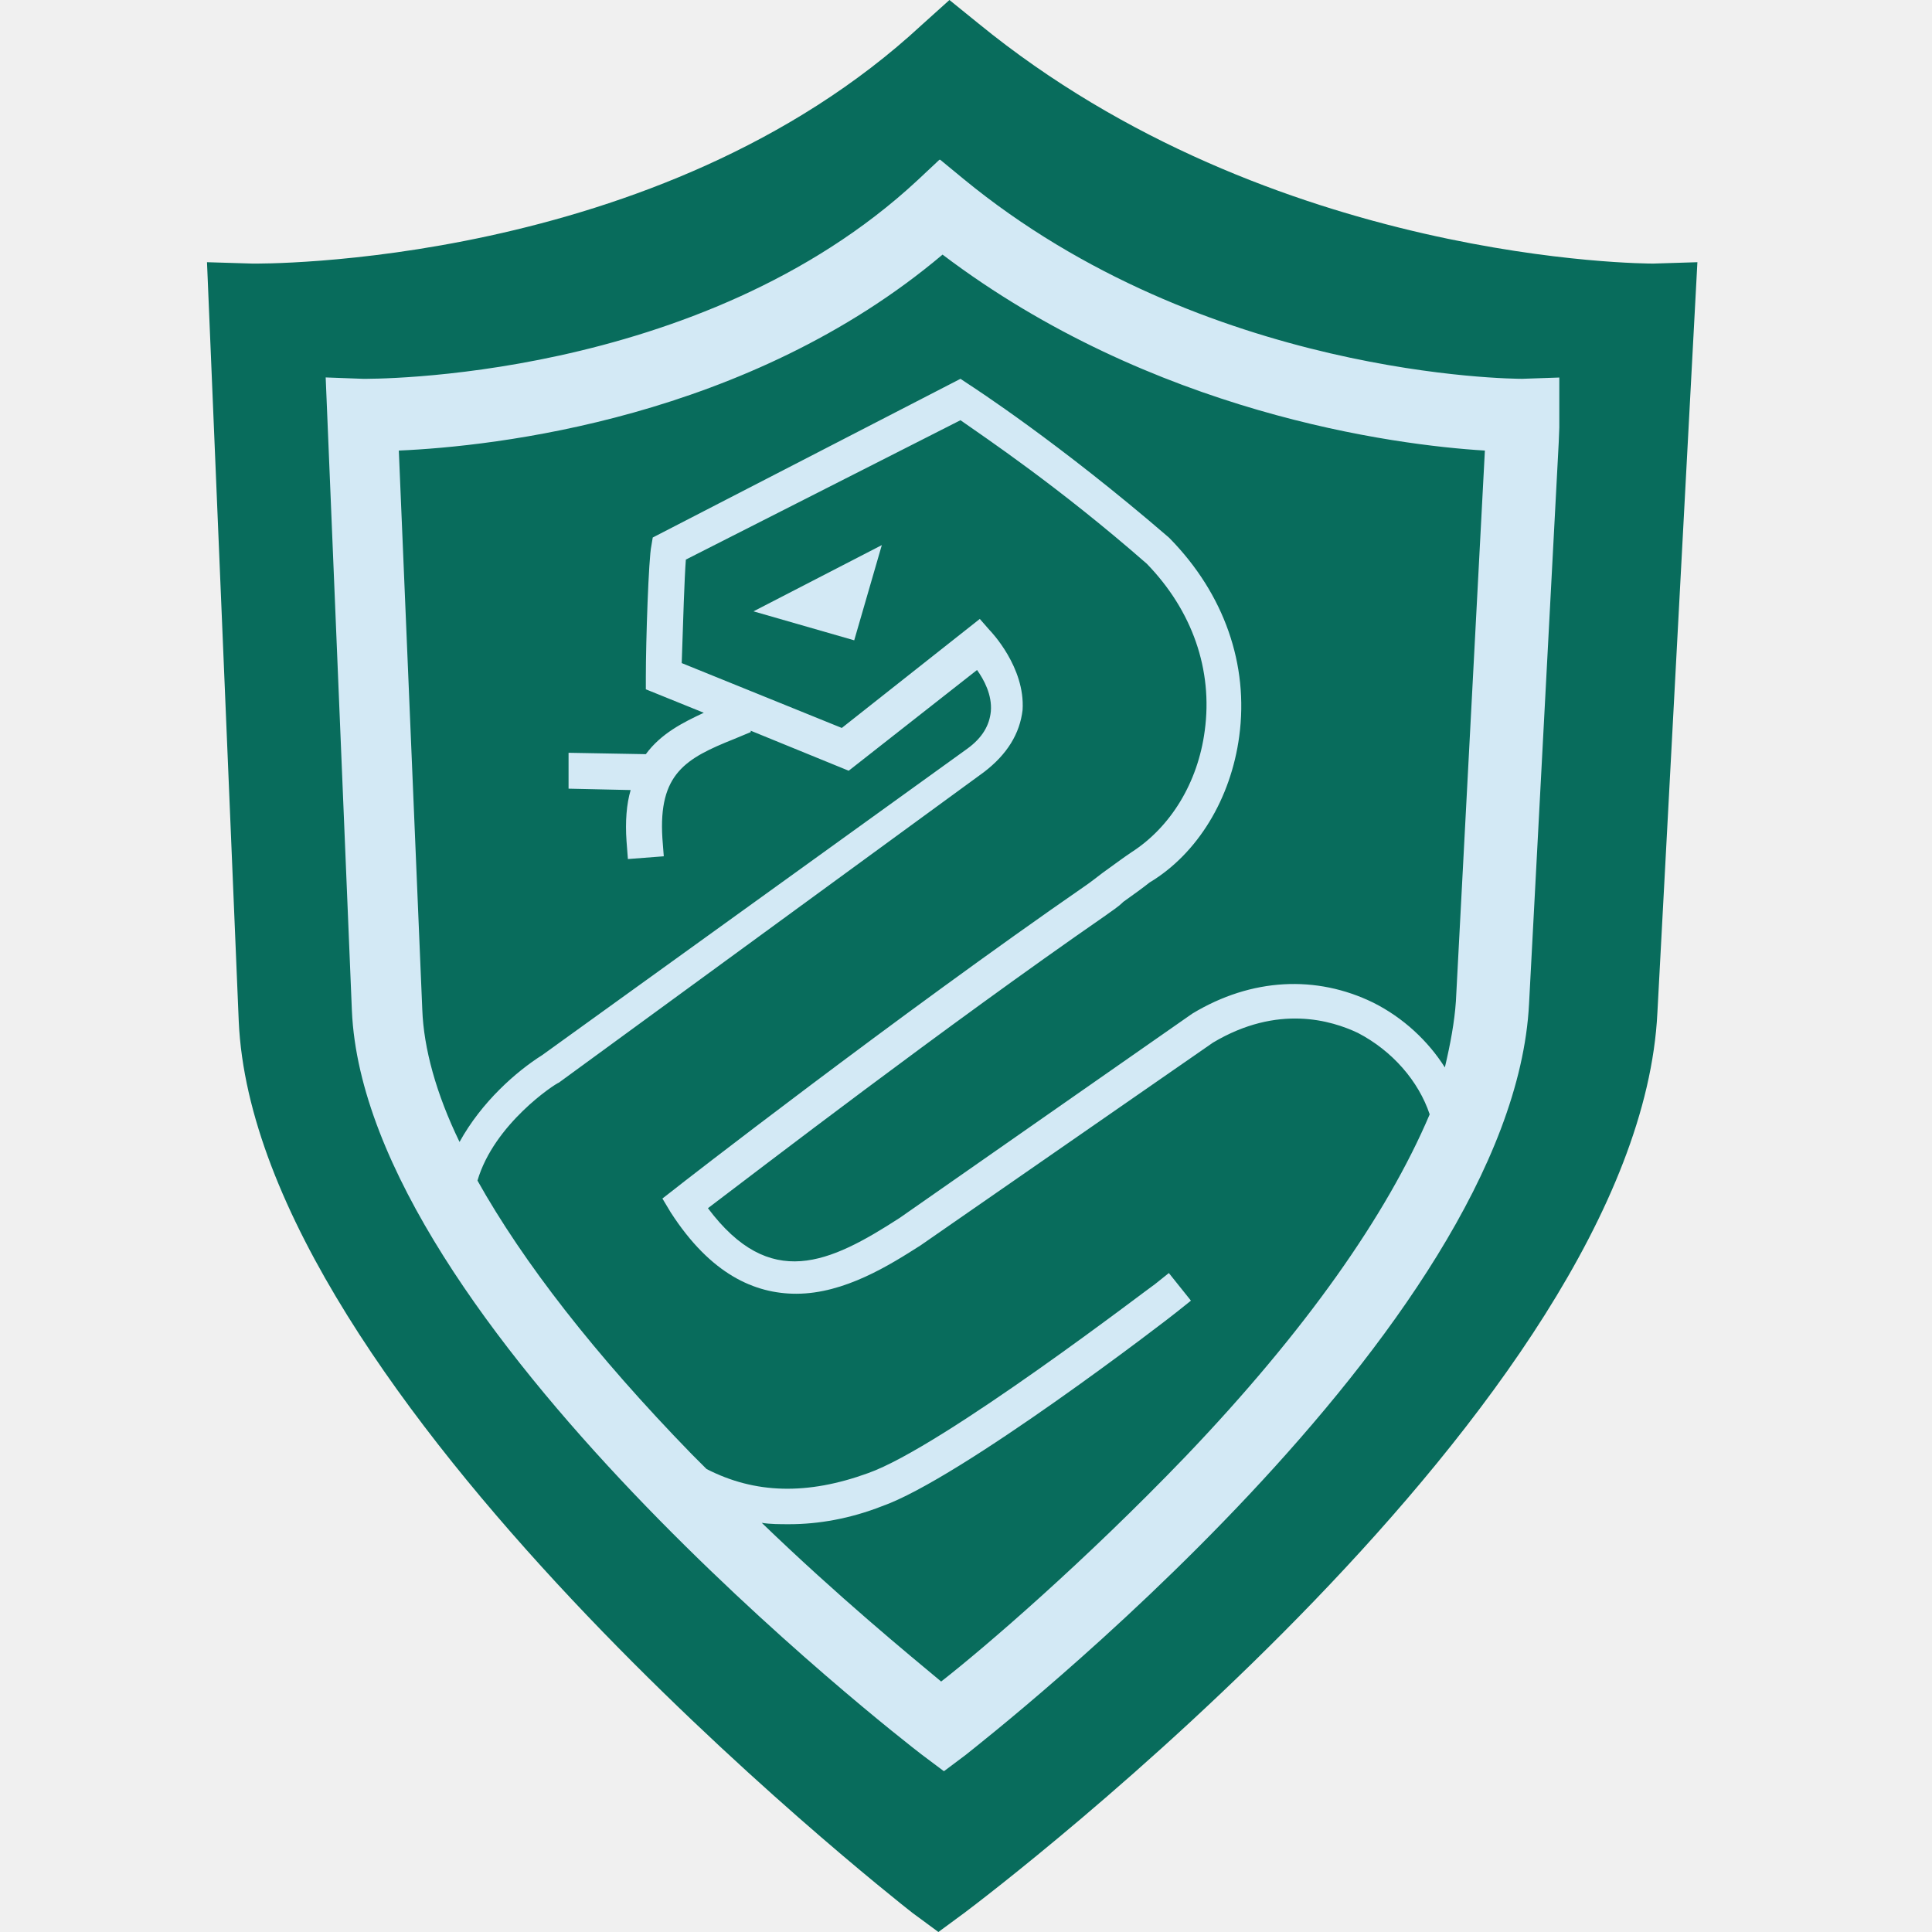
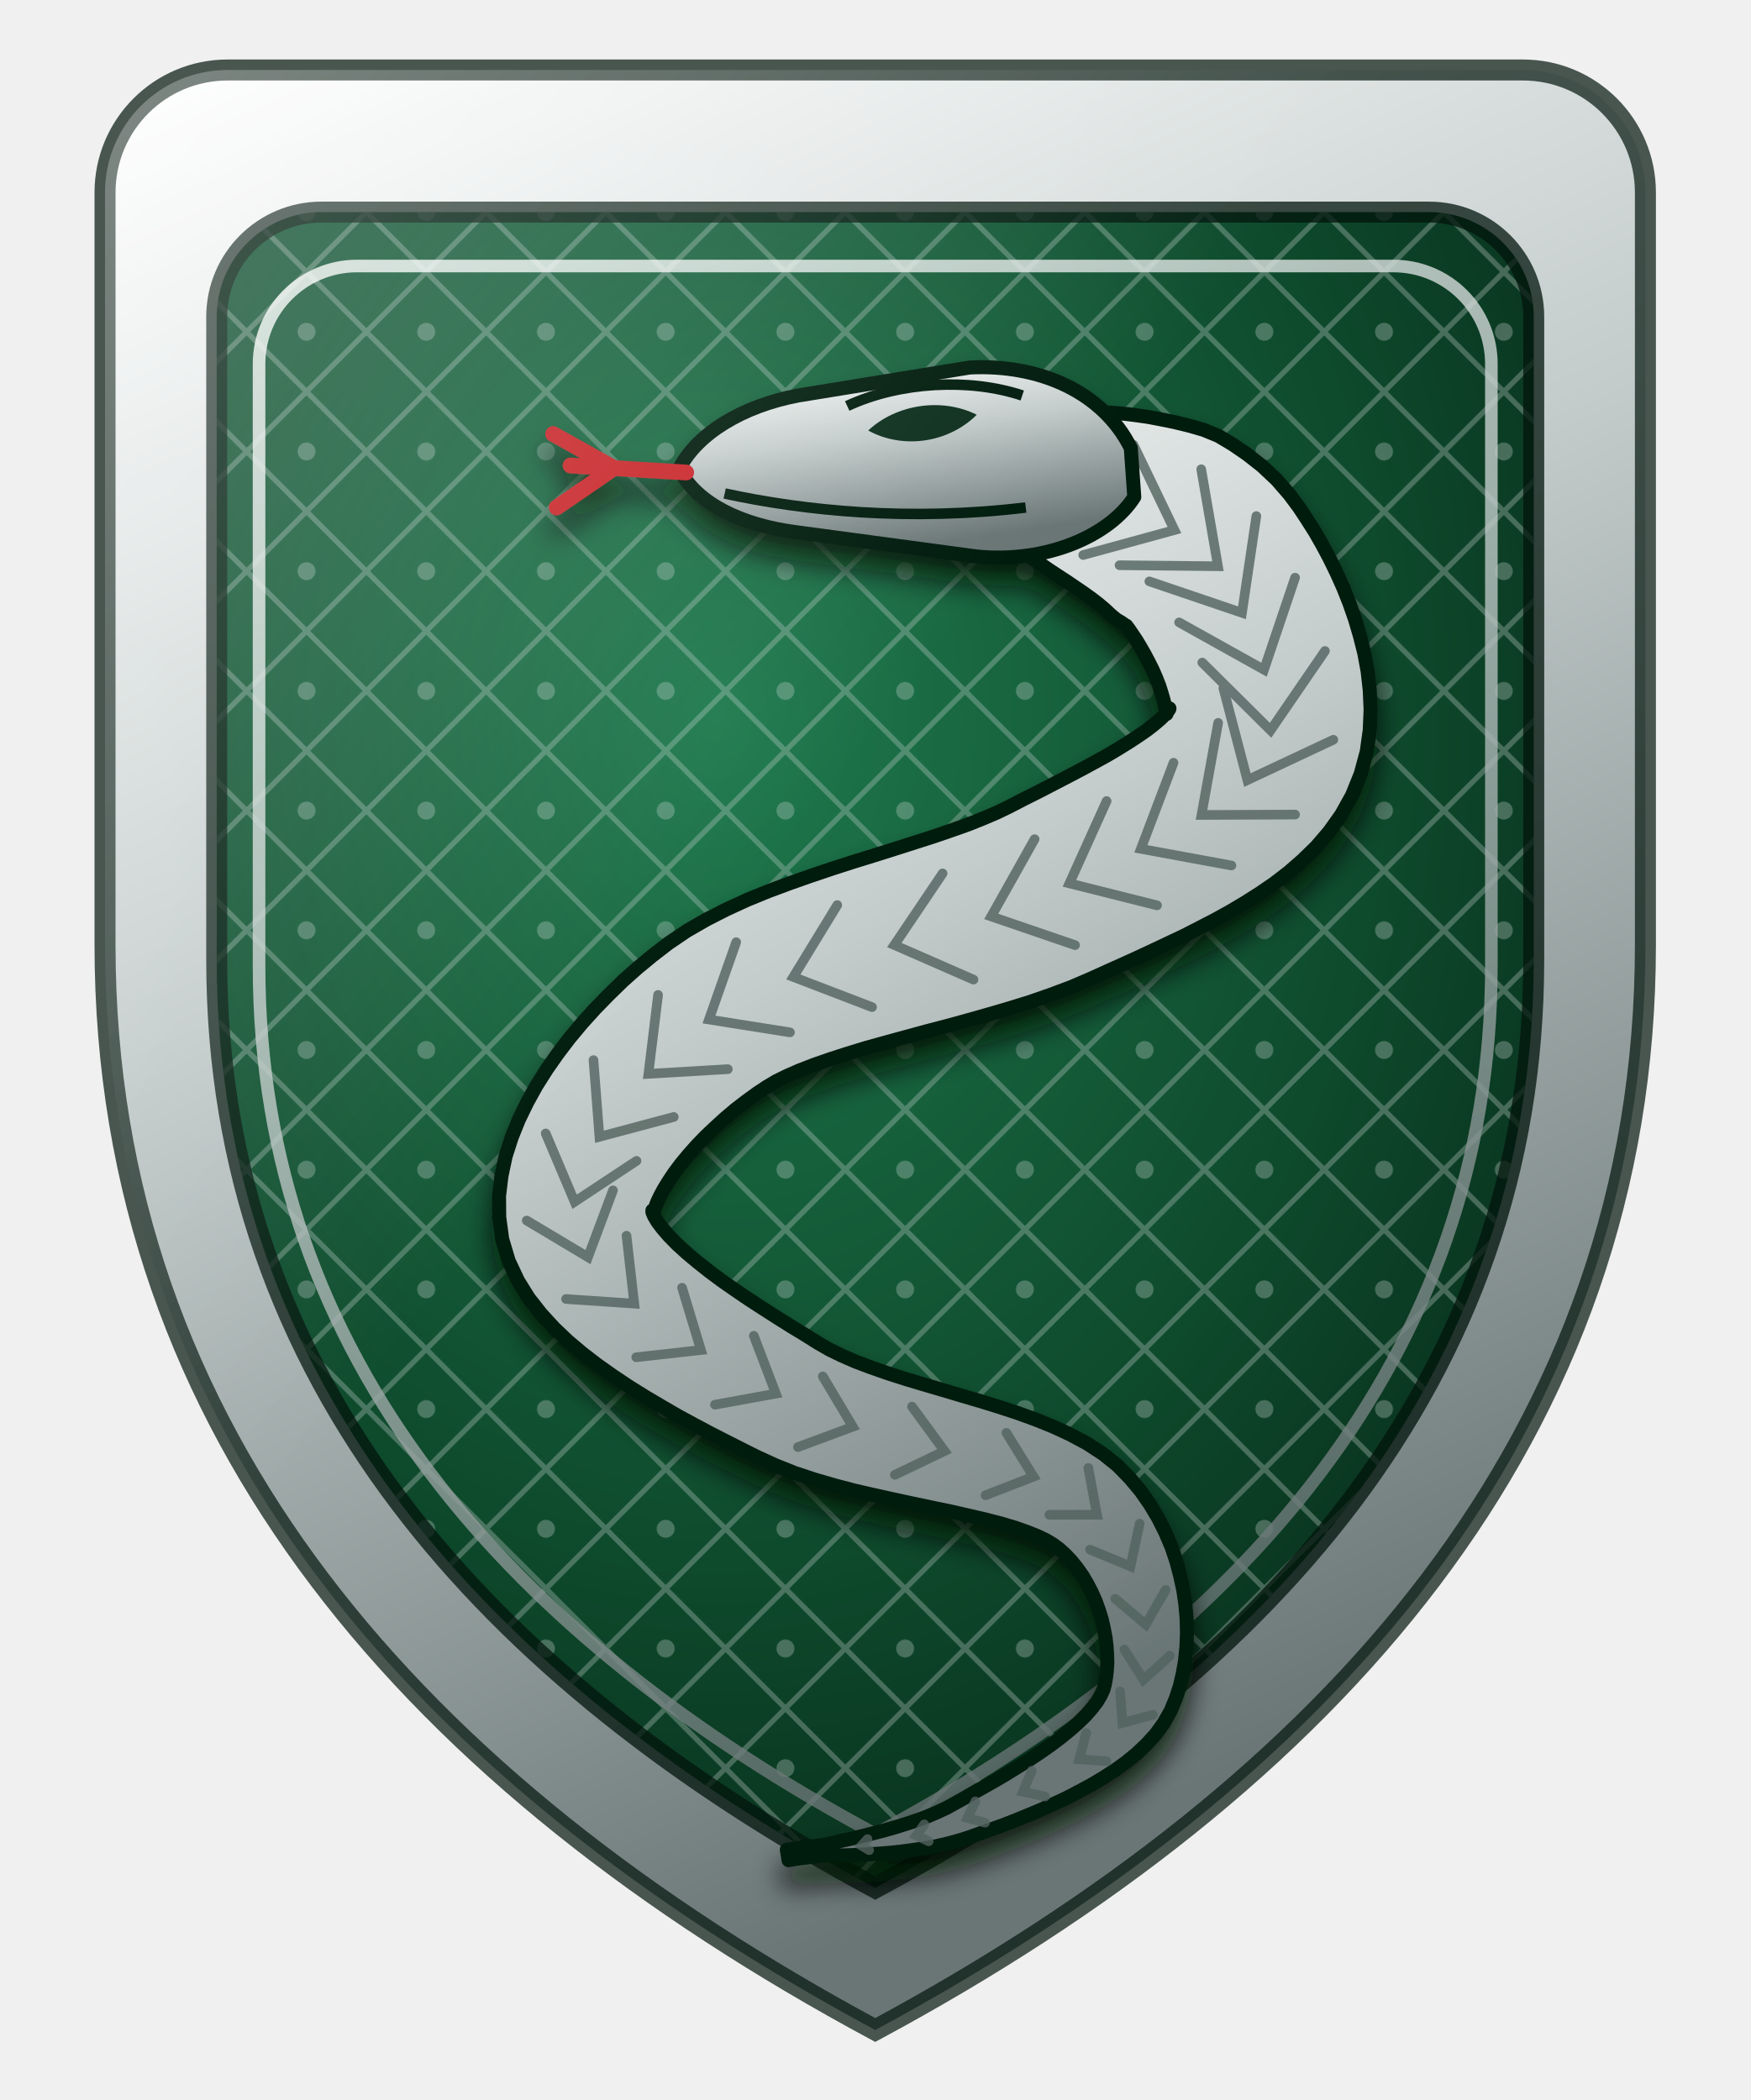
- <svg xmlns="http://www.w3.org/2000/svg" version="1.1" id="Layer_1" x="0px" y="0px" viewBox="0 0 140 140" style="enable-background:new 0 0 140 140;" xml:space="preserve">
-   <style type="text/css">
- 	.st0{fill:#086C5C;}
- 	.st1{fill:#D3E9F5;}
- 	.st2{filter:url(#Adobe_OpacityMaskFilter);}
- 	.st3{fill:#FFFFFF;}
- 	.st4{mask:url(#mask-2_2_);fill:#D3E9F5;}
- </style>
-   <g>
-     <path class="st0" d="M119.8,19.1c-0.4,0-27.6,0-48.9-17.4L68.8,0l-2,1.8C47.7,19.5,18.5,19.1,18.3,19.1L15,19l2.3,55   c1.2,27.1,46.9,63.1,48.8,64.6L68,140l1.9-1.4c2-1.5,48.8-37,50.2-65.2L123,19C123,19,119.8,19.1,119.8,19.1z" />
-     <path class="st0" d="M-1,0" />
+ <svg xmlns="http://www.w3.org/2000/svg" viewBox="0 0 100 120" width="100" height="120">
+   <defs>
+     <linearGradient id="metal" x1="0" y1="0" x2=".35" y2="1">
+       <stop offset="0" stop-color="#FFFFFF" />
+       <stop offset=".45" stop-color="#C3CCCB" />
+       <stop offset="1" stop-color="#6A7676" />
+     </linearGradient>
+     <radialGradient id="field" cx=".38" cy=".3" r=".85">
+       <stop offset="0" stop-color="#1F7A4E" />
+       <stop offset=".6" stop-color="#0E4A2C" />
+       <stop offset="1" stop-color="#062315" />
+     </radialGradient>
+     <linearGradient id="sheen" x1="0" y1="0" x2="1" y2="1">
+       <stop offset="0" stop-color="#fff" stop-opacity=".28" />
+       <stop offset=".42" stop-color="#fff" stop-opacity="0" />
+     </linearGradient>
+     <pattern id="damask" width="8" height="8" patternUnits="userSpaceOnUse">
+       <path d="M4 0 8 4 4 8 0 4Z" fill="none" stroke="#C9D3D0" stroke-width=".35" />
+       <circle cx="4" cy="4" r=".6" fill="#C9D3D0" />
+     </pattern>
+     <filter id="lift" x="-10%" y="-10%" width="120%" height="120%">
+       <feDropShadow dx="0" dy="1.2" stdDeviation=".8" flood-color="#010c07" flood-opacity=".8" />
+     </filter>
+   </defs>
+   <path d="M13 4 H87 A7 7 0 0 1 94 11 V54 C94 82 76 102 50 116 C24 102 6 82 6 54 V11 A7 7 0 0 1 13 4 Z" fill="url(#metal)" />
+   <path d="M13 4 H87 A7 7 0 0 1 94 11 V54 C94 82 76 102 50 116 C24 102 6 82 6 54 V11 A7 7 0 0 1 13 4 Z" fill="none" stroke="#02140C" stroke-width="1.2" stroke-opacity=".7" />
+   <g transform="translate(50 60) scale(.855) translate(-50 -60)">
+     <path d="M13 4 H87 A7 7 0 0 1 94 11 V54 C94 82 76 102 50 116 C24 102 6 82 6 54 V11 A7 7 0 0 1 13 4 Z" fill="url(#field)" />
+     <path d="M13 4 H87 A7 7 0 0 1 94 11 V54 C94 82 76 102 50 116 C24 102 6 82 6 54 V11 A7 7 0 0 1 13 4 Z" fill="url(#damask)" opacity=".32" />
+     <path d="M13 4 H87 A7 7 0 0 1 94 11 V54 C94 82 76 102 50 116 C24 102 6 82 6 54 V11 A7 7 0 0 1 13 4 Z" fill="none" stroke="#02140C" stroke-width="1.4" stroke-opacity=".75" />
  </g>
-   <g id="Page-1">
-     <g id="Slytherin-crest---house-colour" transform="translate(-668, -162)">
-       <g id="Hufflepuff_expanded" transform="translate(668, 161)">
-         <polygon id="Fill-1" class="st1" points="61.9,47.4 63.9,40.5 54.6,45.3    " />
-         <g id="Group-4" transform="translate(0, 0.75)">
-           <g id="Clip-3">
- 				</g>
-           <defs>
-             <filter id="Adobe_OpacityMaskFilter" filterUnits="userSpaceOnUse" x="23.5" y="11.8" width="89.5" height="116.8">
-               <feColorMatrix type="matrix" values="1 0 0 0 0  0 1 0 0 0  0 0 1 0 0  0 0 0 1 0" />
-             </filter>
-           </defs>
-           <mask maskUnits="userSpaceOnUse" x="23.5" y="11.8" width="89.5" height="116.8" id="mask-2_2_">
-             <g class="st2">
-               <polygon id="path-1_2_" class="st3" points="23.5,11.8 113,11.8 113,128.7 23.5,128.7       " />
-             </g>
-           </mask>
-           <path id="Fill-2" class="st4" d="M105.5,72.8c-0.1,1.5-0.4,3.1-0.8,4.8c-1.2-1.9-3-3.6-5.2-4.7c-4.1-2-8.8-1.8-13.1,0.8      L65.2,88.5c-5.1,3.3-9.4,5.3-13.9-0.7c3.7-2.8,17.1-13.1,28.8-21.2c0.4-0.3,0.9-0.6,1.3-1c0.7-0.5,1.4-1,1.9-1.4      c3.5-2.1,5.9-6.1,6.5-10.6c0.7-5.2-1.1-10.3-5-14.3l-0.1-0.1c-8-6.9-14.2-10.9-14.5-11.1l-0.6-0.4L47.3,39.2l-0.1,0.6      c-0.2,0.9-0.4,6.9-0.4,9.5l0,0.9l4.2,1.7c-1.5,0.7-3.1,1.5-4.2,3l-5.6-0.1l0,2.6l4.5,0.1c-0.3,1-0.4,2.3-0.3,3.7l0.1,1.3      l2.6-0.2l-0.1-1.3c-0.3-4.7,1.7-5.8,5.2-7.2l1.2-0.5l0-0.1l7.1,2.9l9.3-7.3c0.5,0.7,1.1,1.8,1,3c-0.1,1-0.6,1.9-1.7,2.7      L39.3,76.7c-1.9,1.2-4.4,3.4-6,6.3c-1.7-3.5-2.6-6.8-2.7-9.6l-1.7-40.5c6.9-0.3,25.3-2.3,39.4-14.2      c15.2,11.5,32.7,13.8,39.3,14.2L105.5,72.8z M85.9,105.8c-7.3,7.6-14.5,13.8-17.7,16.3c-2.4-2-7.4-6.1-13-11.5      c0.6,0.1,1.3,0.1,2,0.1c2.1,0,4.4-0.4,6.7-1.3c5.7-2,20.8-13.6,21.4-14.1l1-0.8l-1.6-2l-1,0.8c-0.2,0.1-15.4,11.8-20.8,13.7      c-4.4,1.6-8.2,1.5-11.7-0.3c-0.4-0.4-0.7-0.7-1.1-1.1c-7-7.2-12.2-13.9-15.5-19.8c1.2-4.1,5.6-7,5.9-7.1l30.8-22.5      c1.7-1.3,2.6-2.8,2.8-4.5c0.2-3.1-2.3-5.7-2.4-5.8L71,45.1L61,53l-11.6-4.7c0.1-3.1,0.2-6.2,0.3-7.5l19.9-10.1      c1.7,1.2,7.1,4.8,13.5,10.4c3.3,3.4,4.8,7.7,4.2,12.1c-0.5,3.8-2.5,7-5.3,8.8c-0.6,0.4-1.4,1-2.1,1.5c-0.4,0.3-0.9,0.7-1.2,0.9      c-13.6,9.4-29.7,21.9-29.8,22l-0.9,0.7l0.6,1c2.9,4.5,6.1,5.9,9.1,5.9c3.5,0,6.8-2.1,9-3.5l21.2-14.7c4.7-2.8,8.6-1.6,10.5-0.7      c2.5,1.3,4.4,3.5,5.2,5.9C100.5,88.3,94.6,96.7,85.9,105.8L85.9,105.8z M110.3,27.7L110.3,27.7c-0.6,0-23-0.1-40.5-14.5      l-1.7-1.4l-1.6,1.5c-15.8,14.7-40,14.4-40.2,14.4l-2.7-0.1l1.9,45.9c1,22.6,39.6,52.6,41.3,53.9l1.6,1.2l1.6-1.2      c1.6-1.3,39.6-30.9,40.8-54.4l2.4-45.4L110.3,27.7z" />
-         </g>
-       </g>
+   <g transform="translate(50 60) scale(.8) translate(-50 -60)">
+     <path d="M13 4 H87 A7 7 0 0 1 94 11 V54 C94 82 76 102 50 116 C24 102 6 82 6 54 V11 A7 7 0 0 1 13 4 Z" fill="none" stroke="url(#metal)" stroke-width=".9" stroke-opacity=".8" />
+   </g>
+   <g filter="url(#lift)">
+     <path d="M58.27 31.33 L58.61 31.64 L59.07 31.97 L59.52 32.28 L59.97 32.59 L60.44 32.90 L60.92 33.21 L61.39 33.53 L61.86 33.85 L62.31 34.17 L62.74 34.50 L63.12 34.82 L63.46 35.14 L63.76 35.39 L64.03 35.55 L64.22 35.68 L64.33 35.75 L64.34 35.75 L64.34 35.75 L64.47 35.92 L64.69 36.24 L64.93 36.60 L65.17 37.00 L65.41 37.42 L65.64 37.86 L65.86 38.30 L66.05 38.74 L66.22 39.17 L66.35 39.58 L66.46 39.95 L66.54 40.27 L66.59 40.53 L66.61 40.71 L66.62 40.80 L66.64 40.80 L66.68 40.70 L66.76 40.55 L66.81 40.48 L66.80 40.52 L66.71 40.65 L66.54 40.85 L66.28 41.10 L65.94 41.39 L65.53 41.71 L65.04 42.05 L64.49 42.41 L63.88 42.79 L63.22 43.18 L62.51 43.57 L61.77 43.97 L60.99 44.38 L60.18 44.80 L59.35 45.23 L58.49 45.66 L57.70 46.07 L56.98 46.42 L56.21 46.75 L55.34 47.10 L54.38 47.44 L53.36 47.79 L52.27 48.14 L51.14 48.50 L49.97 48.87 L48.77 49.24 L47.56 49.63 L46.34 50.04 L45.12 50.47 L43.91 50.92 L42.71 51.41 L41.53 51.95 L40.37 52.54 L39.24 53.19 L38.19 53.90 L37.27 54.61 L36.41 55.32 L35.58 56.06 L34.78 56.84 L34.00 57.64 L33.25 58.47 L32.54 59.32 L31.87 60.20 L31.24 61.10 L30.65 62.03 L30.12 62.99 L29.64 63.98 L29.23 65.00 L28.89 66.06 L28.65 67.18 L28.51 68.34 L28.52 69.55 L28.69 70.81 L29.06 72.05 L29.59 73.18 L30.21 74.18 L30.91 75.07 L31.66 75.89 L32.45 76.64 L33.28 77.34 L34.14 78.00 L35.03 78.63 L35.93 79.23 L36.86 79.81 L37.79 80.36 L38.72 80.90 L39.66 81.41 L40.58 81.90 L41.48 82.36 L42.37 82.81 L43.27 83.26 L44.30 83.73 L45.40 84.17 L46.52 84.54 L47.65 84.87 L48.79 85.17 L49.92 85.43 L51.05 85.68 L52.16 85.92 L53.25 86.15 L54.31 86.37 L55.32 86.60 L56.27 86.82 L57.16 87.05 L57.97 87.29 L58.68 87.54 L59.28 87.78 L59.76 88.01 L60.14 88.24 L60.51 88.51 L60.87 88.84 L61.22 89.21 L61.54 89.61 L61.85 90.05 L62.12 90.51 L62.37 90.99 L62.59 91.49 L62.78 92.01 L62.94 92.53 L63.06 93.06 L63.16 93.58 L63.22 94.09 L63.25 94.58 L63.26 95.05 L63.23 95.49 L63.18 95.90 L63.12 96.24 L63.04 96.54 L62.89 96.87 L62.67 97.24 L62.37 97.63 L62.00 98.05 L61.57 98.47 L61.09 98.89 L60.56 99.32 L60.00 99.74 L59.41 100.15 L58.80 100.56 L58.17 100.95 L57.54 101.34 L56.92 101.71 L56.30 102.06 L55.69 102.40 L55.12 102.73 L54.58 103.03 L54.07 103.31 L53.53 103.56 L52.97 103.80 L52.38 104.02 L51.77 104.22 L51.16 104.41 L50.53 104.59 L49.91 104.75 L49.30 104.91 L48.70 105.05 L48.11 105.18 L47.55 105.31 L47.02 105.43 L46.52 105.49 L46.05 105.54 L45.63 105.60 L45.26 105.65 L44.95 105.70 L45.05 106.30 L45.35 106.24 L45.71 106.19 L46.12 106.14 L46.58 106.08 L47.09 106.03 L47.63 106.03 L48.21 106.02 L48.82 106.00 L49.45 105.97 L50.10 105.93 L50.76 105.88 L51.44 105.81 L52.11 105.72 L52.79 105.62 L53.47 105.50 L54.13 105.35 L54.79 105.17 L55.42 104.97 L56.03 104.75 L56.67 104.52 L57.34 104.28 L58.03 104.01 L58.74 103.72 L59.46 103.42 L60.18 103.09 L60.91 102.75 L61.62 102.38 L62.33 102.00 L63.02 101.59 L63.69 101.16 L64.33 100.70 L64.93 100.21 L65.50 99.67 L66.03 99.09 L66.49 98.45 L66.88 97.76 L67.17 97.06 L67.40 96.36 L67.57 95.63 L67.70 94.88 L67.78 94.10 L67.81 93.31 L67.79 92.51 L67.72 91.69 L67.60 90.87 L67.42 90.04 L67.20 89.21 L66.92 88.38 L66.57 87.56 L66.17 86.76 L65.70 85.97 L65.17 85.21 L64.56 84.48 L63.86 83.76 L63.03 83.09 L62.11 82.49 L61.16 81.98 L60.17 81.52 L59.15 81.11 L58.10 80.73 L57.03 80.38 L55.96 80.05 L54.87 79.73 L53.80 79.41 L52.74 79.10 L51.71 78.79 L50.71 78.47 L49.77 78.14 L48.89 77.81 L48.09 77.46 L47.39 77.12 L46.73 76.74 L46.00 76.28 L45.19 75.79 L44.38 75.28 L43.57 74.76 L42.77 74.24 L41.99 73.71 L41.23 73.18 L40.52 72.65 L39.85 72.12 L39.23 71.60 L38.68 71.10 L38.21 70.62 L37.83 70.18 L37.54 69.79 L37.36 69.48 L37.27 69.26 L37.27 69.17 L37.31 69.19 L37.35 69.20 L37.39 69.12 L37.45 68.94 L37.55 68.68 L37.71 68.34 L37.92 67.95 L38.19 67.51 L38.51 67.03 L38.89 66.52 L39.32 66.00 L39.79 65.47 L40.30 64.94 L40.85 64.42 L41.42 63.90 L42.01 63.40 L42.62 62.93 L43.24 62.48 L43.81 62.10 L44.35 61.78 L44.96 61.48 L45.69 61.16 L46.52 60.84 L47.44 60.52 L48.43 60.20 L49.48 59.88 L50.59 59.57 L51.73 59.26 L52.90 58.94 L54.09 58.63 L55.29 58.30 L56.49 57.96 L57.69 57.61 L58.88 57.24 L60.06 56.83 L61.23 56.39 L62.30 55.93 L63.23 55.51 L64.10 55.12 L64.98 54.72 L65.86 54.31 L66.75 53.89 L67.64 53.47 L68.52 53.02 L69.39 52.57 L70.26 52.09 L71.12 51.58 L71.97 51.04 L72.80 50.47 L73.62 49.84 L74.41 49.15 L75.19 48.39 L75.93 47.53 L76.62 46.56 L77.24 45.45 L77.74 44.21 L78.08 42.95 L78.25 41.73 L78.30 40.56 L78.25 39.43 L78.13 38.36 L77.94 37.33 L77.69 36.34 L77.41 35.39 L77.09 34.47 L76.74 33.59 L76.36 32.74 L75.96 31.92 L75.54 31.13 L75.11 30.38 L74.66 29.67 L74.21 28.99 L73.66 28.25 L72.93 27.41 L72.10 26.63 L71.26 25.97 L70.43 25.40 L69.61 24.91 L68.76 24.56 L67.92 24.32 L67.10 24.12 L66.31 23.96 L65.57 23.82 L64.86 23.72 L64.20 23.64 L63.59 23.59 L63.05 23.56 L62.58 23.55 L62.21 23.57 L61.96 23.62 L61.73 23.67Z" fill="url(#metal)" stroke="#031A10" stroke-width=".8" stroke-linejoin="round" />
+     <g fill="none" stroke="#51625E" stroke-width=".55" stroke-linecap="round" opacity=".8">
+       <path d="M-2.12 -3.03 L1.52 0 L-2.12 3.03" transform="translate(62.56 28.43) rotate(18.9)" />
+       <path d="M-2.42 -3.46 L1.73 0 L-2.42 3.46" transform="translate(65.52 29.57) rotate(24.5)" />
+       <path d="M-2.52 -3.60 L1.80 0 L-2.52 3.60" transform="translate(68.21 31.19) rotate(40.4)" />
+       <path d="M-2.50 -3.58 L1.79 0 L-2.50 3.58" transform="translate(70.02 33.49) rotate(58.6)" />
+       <path d="M-2.49 -3.55 L1.78 0 L-2.49 3.55" transform="translate(71.57 36.61) rotate(68.9)" />
+       <path d="M-2.46 -3.52 L1.76 0 L-2.46 3.52" transform="translate(72.42 39.98) rotate(84.6)" />
+       <path d="M-2.43 -3.47 L1.74 0 L-2.43 3.47" transform="translate(72.00 43.00) rotate(115.1)" />
+       <path d="M-2.40 -3.42 L1.71 0 L-2.40 3.42" transform="translate(69.95 45.47) rotate(140.0)" />
+       <path d="M-2.36 -3.37 L1.68 0 L-2.36 3.37" transform="translate(66.64 47.68) rotate(150.6)" />
+       <path d="M-2.31 -3.31 L1.65 0 L-2.31 3.31" transform="translate(62.58 49.76) rotate(154.2)" />
+       <path d="M-2.27 -3.24 L1.62 0 L-2.27 3.24" transform="translate(58.14 51.79) rotate(159.1)" />
+       <path d="M-2.21 -3.16 L1.58 0 L-2.21 3.16" transform="translate(52.61 53.56) rotate(163.8)" />
+       <path d="M-2.16 -3.08 L1.54 0 L-2.16 3.08" transform="translate(46.78 55.33) rotate(161.2)" />
+       <path d="M-2.10 -3.00 L1.50 0 L-2.10 3.00" transform="translate(41.79 57.49) rotate(149.2)" />
+       <path d="M-2.04 -2.91 L1.45 0 L-2.04 2.91" transform="translate(38.10 60.37) rotate(136.8)" />
+       <path d="M-1.97 -2.81 L1.41 0 L-1.97 2.81" transform="translate(35.06 63.81) rotate(125.3)" />
+       <path d="M-1.90 -2.71 L1.36 0 L-1.90 2.71" transform="translate(33.22 67.37) rotate(106.8)" />
+       <path d="M-1.83 -2.61 L1.30 0 L-1.83 2.61" transform="translate(33.16 70.61) rotate(70.7)" />
+       <path d="M-1.75 -2.50 L1.25 0 L-1.75 2.50" transform="translate(35.33 73.63) rotate(43.7)" />
+       <path d="M-1.67 -2.38 L1.19 0 L-1.67 2.38" transform="translate(39.05 76.49) rotate(33.4)" />
+       <path d="M-1.59 -2.26 L1.13 0 L-1.59 2.26" transform="translate(43.34 79.08) rotate(29.4)" />
+       <path d="M-1.50 -2.14 L1.07 0 L-1.50 2.14" transform="translate(47.71 81.17) rotate(19.4)" />
+       <path d="M-1.41 -2.01 L1.01 0 L-1.41 2.01" transform="translate(52.98 82.67) rotate(14.1)" />
+       <path d="M-1.32 -1.88 L0.94 0 L-1.32 1.88" transform="translate(58.15 84.08) rotate(18.5)" />
+       <path d="M-1.22 -1.74 L0.87 0 L-1.22 1.74" transform="translate(62.00 86.00) rotate(39.7)" />
+       <path d="M-1.12 -1.60 L0.80 0 L-1.12 1.60" transform="translate(64.21 88.80) rotate(62.3)" />
+       <path d="M-1.02 -1.46 L0.73 0 L-1.02 1.46" transform="translate(65.33 92.11) rotate(80.0)" />
+       <path d="M-0.91 -1.31 L0.65 0 L-0.91 1.31" transform="translate(65.41 95.34) rotate(97.7)" />
+       <path d="M-0.81 -1.15 L0.58 0 L-0.81 1.15" transform="translate(64.46 97.98) rotate(125.3)" />
+       <path d="M-0.70 -0.99 L0.50 0 L-0.70 0.99" transform="translate(62.06 100.24) rotate(144.4)" />
+       <path d="M-0.58 -0.83 L0.42 0 L-0.58 0.83" transform="translate(58.81 102.19) rotate(152.5)" />
+       <path d="M-0.47 -0.67 L0.33 0 L-0.47 0.67" transform="translate(55.57 103.74) rotate(155.6)" />
+       <path d="M-0.35 -0.50 L0.25 0 L-0.35 0.50" transform="translate(52.59 104.82) rotate(165.6)" />
+       <path d="M-0.23 -0.32 L0.16 0 L-0.23 0.32" transform="translate(49.38 105.44) rotate(171.7)" />
    </g>
+     <path d="M64.6 25.6 C63 22.4 59.4 20.8 55.4 21 L45.6 22.6 C42.4 23.2 39.8 24.8 38.8 26.8 C39.8 28.8 42.4 30 45.4 30.4 L55.8 31.8 C59.8 32.2 63.4 30.6 64.8 28.4Z" fill="url(#metal)" stroke="#031A10" stroke-width=".8" stroke-linejoin="round" />
+     <path d="M49.6 24.6 c1.6-1.5 4.2-1.9 6.2-.9 c-1.6 1.6-4.2 2-6.2.9Z" fill="#0A2E1E" />
+     <path d="M48.4 23.2 C51.4 21.8 55.4 21.6 58.4 22.6" fill="none" stroke="#031A10" stroke-width=".6" />
+     <path d="M39.2 27 L32.6 26.6 M35 26.7 L31.6 24.8 M35 26.8 L31.8 29" fill="none" stroke="#C8262A" stroke-width=".9" stroke-linecap="round" />
+     <path d="M41.4 28.2 C46 29.2 52 29.8 58.6 29" fill="none" stroke="#031A10" stroke-width=".6" />
  </g>
+   <path d="M13 4 H87 A7 7 0 0 1 94 11 V54 C94 82 76 102 50 116 C24 102 6 82 6 54 V11 A7 7 0 0 1 13 4 Z" fill="url(#sheen)" />
</svg>
